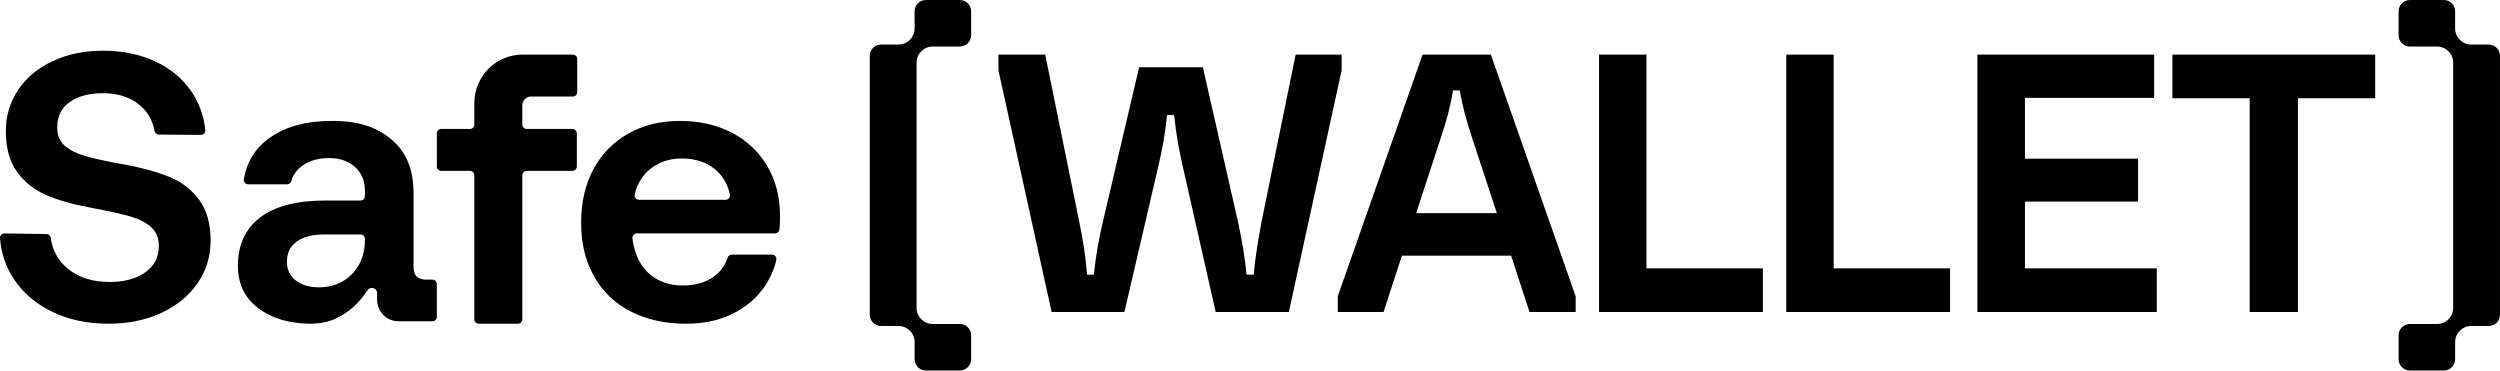
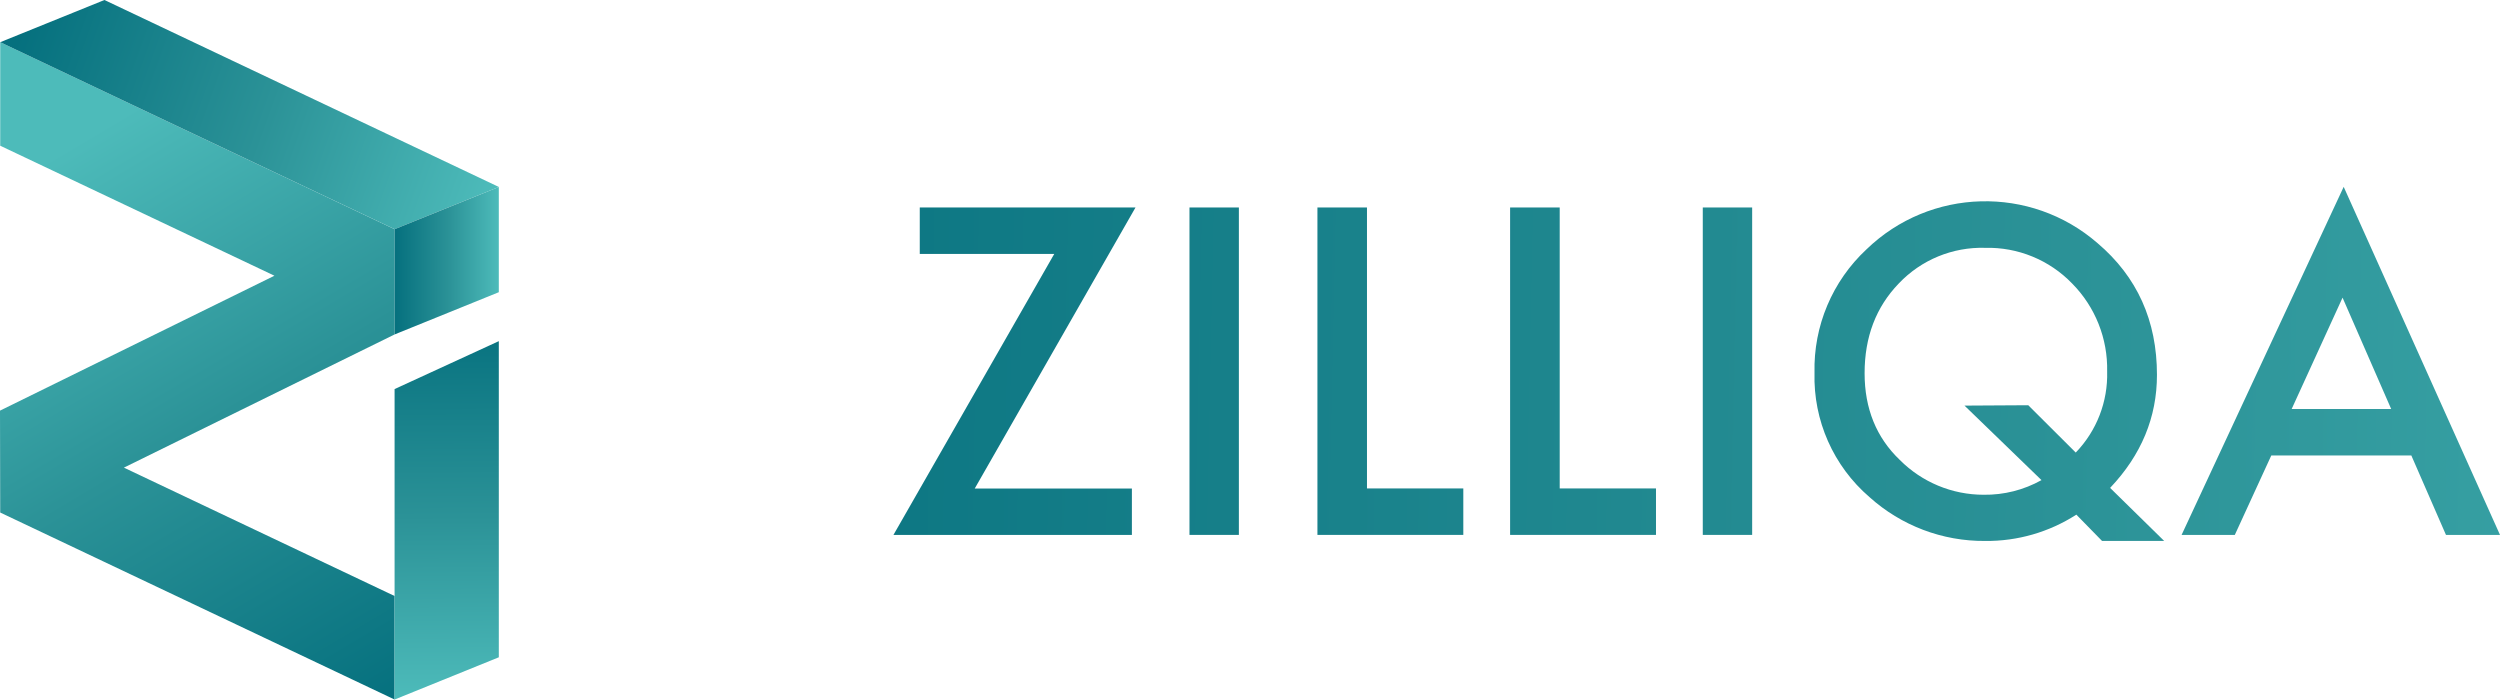
- <svg xmlns="http://www.w3.org/2000/svg" width="641" height="95" viewBox="0 0 641 95" fill="none">
-   <path d="M223.003 14.301V80.699C223.003 82.289 224.301 83.578 225.901 83.578H230.364C232.649 83.578 234.503 85.418 234.503 87.69V92.121C234.503 93.71 235.801 95 237.401 95H246.102C247.702 95 249 93.71 249 92.121V85.948C249 84.359 247.702 83.069 246.102 83.069H239.151C236.867 83.069 235.012 81.23 235.012 78.957V16.039C235.012 13.77 236.864 11.928 239.151 11.928H246.099C247.699 11.928 248.997 10.638 248.997 9.048V2.879C248.997 1.289 247.699 0 246.099 0H237.398C235.798 0 234.5 1.289 234.5 2.879V7.31C234.5 9.579 232.649 11.422 230.361 11.422H225.898C224.298 11.422 223 12.711 223 14.301H223.003Z" fill="currentColor" />
-   <path d="M640.997 80.694V14.3C640.997 12.71 639.699 11.421 638.099 11.421H633.635C631.351 11.421 629.497 9.582 629.497 7.31V2.879C629.497 1.289 628.199 0 626.599 0H617.898C616.298 0 615 1.289 615 2.879V9.051C615 10.64 616.298 11.93 617.898 11.93H624.849C627.133 11.93 628.988 13.769 628.988 16.041V78.959C628.988 81.228 627.136 83.07 624.849 83.07H617.901C616.301 83.07 615.003 84.359 615.003 85.949V92.121C615.003 93.711 616.301 95 617.901 95H626.602C628.202 95 629.5 93.711 629.5 92.121V87.69C629.5 85.421 631.351 83.579 633.639 83.579H638.102C639.702 83.579 641 82.29 641 80.7L640.997 80.694Z" fill="currentColor" />
-   <path d="M43.41 45.349C40.253 44.075 36.398 43.012 31.845 42.158H31.748C27.324 41.373 24.004 40.652 21.793 39.997C19.58 39.346 17.841 38.46 16.574 37.347C15.306 36.233 14.671 34.696 14.671 32.732C14.671 29.853 15.744 27.661 17.891 26.155C20.039 24.65 22.869 23.897 26.381 23.897C30.22 23.897 33.323 24.878 35.7 26.842C37.832 28.607 39.137 30.846 39.618 33.56C39.712 34.101 40.168 34.503 40.715 34.506L51.513 34.588C52.176 34.595 52.705 34.022 52.639 33.358C52.277 29.727 51.085 26.427 49.07 23.454C46.825 20.149 43.734 17.58 39.8 15.749C35.864 13.917 31.393 13 26.384 13C21.636 13 17.357 13.883 13.552 15.651C9.747 17.419 6.786 19.87 4.673 23.015C2.556 26.155 1.5 29.692 1.5 33.617C1.5 37.938 2.443 41.405 4.33 44.024C6.216 46.643 8.688 48.623 11.747 49.964C14.803 51.306 18.479 52.368 22.774 53.156L23.262 53.254C27.814 54.105 31.213 54.858 33.458 55.512C35.703 56.167 37.474 57.084 38.775 58.261C40.077 59.441 40.728 61.045 40.728 63.072C40.728 65.954 39.558 68.209 37.216 69.845C34.873 71.48 31.849 72.299 28.142 72.299C23.718 72.299 20.139 71.17 17.407 68.911C14.92 66.855 13.458 64.221 13.018 61.001C12.942 60.444 12.483 60.02 11.923 60.014L1.138 59.849C0.481 59.84 -0.047 60.396 0.003 61.054C0.308 65.014 1.541 68.582 3.695 71.758C6.069 75.26 9.339 78.009 13.502 80.004C17.665 82.001 22.447 83 27.846 83C32.855 83 37.345 82.083 41.313 80.251C45.281 78.42 48.388 75.883 50.633 72.644C52.877 69.405 54 65.758 54 61.7C54 57.379 53.022 53.896 51.073 51.245C49.12 48.595 46.567 46.63 43.413 45.356L43.41 45.349Z" fill="currentColor" />
-   <path d="M110.867 71.692H109.171C108.19 71.692 107.418 71.431 106.864 70.901C106.307 70.376 106.028 69.518 106.028 68.329V49.43C106.028 43.427 104.13 38.858 100.332 35.728C96.535 32.597 92.063 31 85.057 31C78.443 31 73.275 32.447 69.218 35.285C65.519 37.87 63.288 41.412 62.525 45.914C62.408 46.612 62.93 47.256 63.636 47.256H73.617C74.117 47.256 74.567 46.924 74.699 46.44C75.155 44.772 76.161 43.414 77.715 42.359C79.516 41.138 81.655 40.529 84.472 40.529C89.782 40.529 93.56 43.829 93.56 48.741V50.278C93.56 50.906 93.054 51.413 92.433 51.413H83.392C76.06 51.413 70.494 52.864 66.696 55.765C62.899 58.669 61 62.791 61 68.131C61 72.751 62.734 76.379 66.206 79.015C68.81 80.995 71.921 82.136 75.127 82.637C77.576 83.019 80.089 83.159 82.544 82.761C85.114 82.347 87.203 81.279 89.291 79.758C91.168 78.393 92.734 76.643 94.165 74.507C94.861 73.302 96.69 73.784 96.69 75.18V76.857C96.69 79.904 99.139 82.379 102.168 82.379H110.873C111.497 82.379 112 81.868 112 81.243V72.83C112 72.202 111.494 71.695 110.873 71.695L110.867 71.692ZM93.554 61.5C93.554 63.942 93.044 66.068 92.032 67.882C89.905 71.686 86.101 73.669 81.817 73.669C79.326 73.669 77.329 73.076 75.826 71.89C74.32 70.701 73.567 69.119 73.567 67.14C73.567 64.898 74.402 63.167 76.07 61.946C77.74 60.728 80.111 60.116 83.19 60.116H92.427C93.051 60.116 93.554 60.627 93.554 61.251V61.5Z" fill="currentColor" />
-   <path d="M146.882 14H133.962C127.146 14 121.618 19.577 121.618 26.46V31.932C121.618 32.558 121.114 33.063 120.497 33.063H113.121C112.501 33.063 112 33.571 112 34.194V42.678C112 43.304 112.504 43.81 113.121 43.81H120.497C121.117 43.81 121.618 44.318 121.618 44.941V81.869C121.618 82.495 122.122 83 122.739 83H132.807C133.427 83 133.927 82.492 133.927 81.869V44.941C133.927 44.315 134.431 43.81 135.048 43.81H146.778C147.399 43.81 147.899 43.301 147.899 42.678V34.194C147.899 33.568 147.396 33.063 146.778 33.063H135.048C134.428 33.063 133.927 32.554 133.927 31.932V27.013C133.927 25.761 134.932 24.747 136.172 24.747H146.879C147.499 24.747 148 24.238 148 23.616V15.131C148 14.505 147.496 14 146.879 14H146.882Z" fill="currentColor" />
-   <path d="M196.681 42.512C194.465 38.818 191.437 35.979 187.6 33.998C183.763 32.017 179.328 31 174.305 31C169.282 31 164.943 32.1 161.106 34.247C157.269 36.394 154.292 39.427 152.175 43.354C150.058 47.281 149 51.884 149 57.163C149 62.442 150.094 66.85 152.274 70.773C154.458 74.7 157.582 77.721 161.652 79.832C165.72 81.947 170.5 83 175.993 83C180.227 83 184.016 82.225 187.357 80.675C190.695 79.124 193.394 76.997 195.444 74.289C197.199 71.973 198.398 69.437 199.038 66.681C199.204 65.966 198.663 65.281 197.928 65.281H187.654C187.162 65.281 186.73 65.6 186.574 66.062C185.851 68.196 184.572 69.88 182.74 71.121C180.687 72.506 178.142 73.201 175.098 73.201C172.585 73.201 170.385 72.675 168.498 71.619C166.612 70.563 165.125 69.08 164.031 67.163C163.6 66.407 163.248 65.609 162.967 64.786C162.666 63.903 162.449 62.99 162.298 62.069C162.247 61.746 162.199 61.421 162.161 61.096C162.084 60.426 162.618 59.839 163.296 59.839H198.721C199.297 59.839 199.789 59.415 199.853 58.844C199.901 58.426 199.936 57.998 199.952 57.561C199.984 56.77 200 56.043 200 55.383C200 50.499 198.89 46.209 196.675 42.512H196.681ZM186.037 51.223H163.852C163.123 51.223 162.577 50.55 162.736 49.842C163.091 48.289 163.705 46.885 164.578 45.632C165.704 44.014 167.159 42.777 168.943 41.919C170.73 41.061 172.681 40.633 174.797 40.633C178.238 40.633 181.084 41.558 183.331 43.405C185.26 44.99 186.535 47.134 187.149 49.839C187.312 50.55 186.766 51.227 186.037 51.227V51.223Z" fill="currentColor" />
-   <path d="M256 14H267.993L276.792 57.233C277.663 61.443 278.339 65.554 278.725 70.433H280.467C280.952 65.649 281.724 61.443 282.691 57.233L292.07 17.253H308.415L317.504 57.233C318.375 61.345 319.147 65.649 319.632 70.433H321.47C321.856 65.554 322.631 61.537 323.403 57.139L332.202 14H344V18.017L330.46 79.997H311.701L303.288 42.791C302.321 38.486 301.546 34.564 301.064 29.497H299.226C298.741 34.567 297.969 38.392 297.003 42.601L288.299 80H269.636L256 18.02V14.003V14Z" fill="currentColor" />
-   <path d="M382.256 14L404 75.983V80H392.166L387.453 65.557H359.452L354.738 80H343V75.983L364.744 14H382.256ZM363.109 54.654H383.796L377.444 35.332C376 30.933 375.038 27.487 374.27 23.183H372.537C371.864 27.487 370.902 30.93 369.458 35.234L363.106 54.651L363.109 54.654Z" fill="currentColor" />
-   <path d="M410 14H422.152V68.808H452V80H410V14Z" fill="currentColor" />
-   <path d="M458 14H470.151V68.808H500V80H458V14Z" fill="currentColor" />
-   <path d="M507 14H552.328V25.095H519.195V40.686H548.197V51.686H519.195V68.808H553V80H507V14Z" fill="currentColor" />
-   <path d="M609 14V25.19H589.186V80H576.814V25.19H557V14H609Z" fill="currentColor" />
+ <svg xmlns="http://www.w3.org/2000/svg" xmlns:xlink="http://www.w3.org/1999/xlink" viewBox="0 0 462.7 129.47">
+   <defs>
+     <style>.cls-1{fill:url(#linear-gradient);}.cls-2{fill:url(#linear-gradient-2);}.cls-3{fill:url(#linear-gradient-3);}.cls-4{fill:url(#linear-gradient-4);}.cls-5{fill:url(#linear-gradient-5);}.cls-6{fill:url(#linear-gradient-6);}.cls-7{fill:url(#linear-gradient-7);}.cls-8{fill:url(#linear-gradient-8);}.cls-9{fill:url(#linear-gradient-9);}.cls-10{fill:url(#linear-gradient-10);}.cls-11{fill:url(#linear-gradient-11);}</style>
+     <linearGradient id="linear-gradient" x1="102.17" y1="63.99" x2="641.69" y2="52.55" gradientTransform="matrix(1, 0, 0, -1, 0, 130.89)" gradientUnits="userSpaceOnUse">
+       <stop offset="0" stop-color="#05707e" />
+       <stop offset="0.52" stop-color="#2b9297" />
+       <stop offset="1" stop-color="#4dbbba" />
+     </linearGradient>
+     <linearGradient id="linear-gradient-2" x1="102.18" y1="64.78" x2="641.71" y2="53.33" xlink:href="#linear-gradient" />
+     <linearGradient id="linear-gradient-3" x1="102.19" y1="65.29" x2="641.72" y2="53.85" xlink:href="#linear-gradient" />
+     <linearGradient id="linear-gradient-4" x1="102.21" y1="66.05" x2="641.74" y2="54.6" xlink:href="#linear-gradient" />
+     <linearGradient id="linear-gradient-5" x1="102.23" y1="66.79" x2="641.75" y2="55.35" xlink:href="#linear-gradient" />
+     <linearGradient id="linear-gradient-6" x1="102.25" y1="67.83" x2="641.77" y2="56.39" xlink:href="#linear-gradient" />
+     <linearGradient id="linear-gradient-7" x1="102.31" y1="70.8" x2="641.84" y2="59.35" xlink:href="#linear-gradient" />
+     <linearGradient id="linear-gradient-8" x1="73.08" y1="0.68" x2="12.14" y2="103.35" xlink:href="#linear-gradient" />
+     <linearGradient id="linear-gradient-9" x1="3.65" y1="124.93" x2="90.51" y2="93.79" xlink:href="#linear-gradient" />
+     <linearGradient id="linear-gradient-10" x1="73.03" y1="82.64" x2="92.32" y2="82.64" xlink:href="#linear-gradient" />
+     <linearGradient id="linear-gradient-11" x1="82.44" y1="71.92" x2="82.89" y2="1.6" xlink:href="#linear-gradient" />
+   </defs>
+   <g id="Layer_2" data-name="Layer 2">
+     <g id="Layer_1-2" data-name="Layer 1">
+       <g id="Layer_2-2" data-name="Layer 2">
+         <g id="Layer_1-2-2" data-name="Layer 1-2">
+           <path class="cls-1" d="M180.4,90.42h29.09V99H165.36l29.76-52H170.23V38.4h39.93Z" />
+           <path class="cls-2" d="M229.29,38.4V99h-9.14V38.4Z" />
+           <path class="cls-3" d="M253,38.4v52h17.83V99h-27V38.4Z" />
+           <path class="cls-4" d="M288.67,38.4v52h17.82V99h-27V38.4Z" />
+           <path class="cls-5" d="M324.29,38.4V99h-9.14V38.4Z" />
+           <path class="cls-6" d="M400.55,100.12h-11.5l-4.76-4.87a30.6,30.6,0,0,1-16.88,4.87A31.62,31.62,0,0,1,346,92a29.28,29.28,0,0,1-10.17-23,30.21,30.21,0,0,1,9.62-22.85A31.66,31.66,0,0,1,388.21,45q11,9.34,11,24.38,0,11.78-8.67,20.92ZM375.39,75l8.79,8.76a20.77,20.77,0,0,0,5.81-15,22.44,22.44,0,0,0-6.48-16.29,21.63,21.63,0,0,0-16.09-6.6,21.17,21.17,0,0,0-16,6.6q-6.32,6.55-6.32,16.6,0,9.83,6.52,16.06a21.89,21.89,0,0,0,15.5,6.44,21.37,21.37,0,0,0,10.72-2.71L363.59,75.07Z" />
+           <path class="cls-7" d="M446.29,84.3H420.37L413.62,99h-9.85l30-64.42L462.7,99h-10Zm-3.73-8.6-9-20.61L424.14,75.7Z" />
+           <polygon class="cls-8" points="73.03 61.9 22.93 86.55 73.03 110.31 73.03 129.47 0.04 94.86 0 76 50.79 51.03 0.04 26.97 0.04 7.81 73.03 42.42 73.03 61.9" />
+           <polygon class="cls-9" points="0.04 7.81 19.33 0 92.32 34.6 73.03 42.42 0.04 7.81" />
+           <polygon class="cls-10" points="73.03 61.9 92.32 54.08 92.32 34.6 73.03 42.42 73.03 61.9" />
+           <polygon class="cls-11" points="73.03 110.31 73.03 72.01 92.32 63.14 92.32 121.65 73.03 129.47 73.03 110.31" />
+         </g>
+       </g>
+     </g>
+   </g>
</svg>
